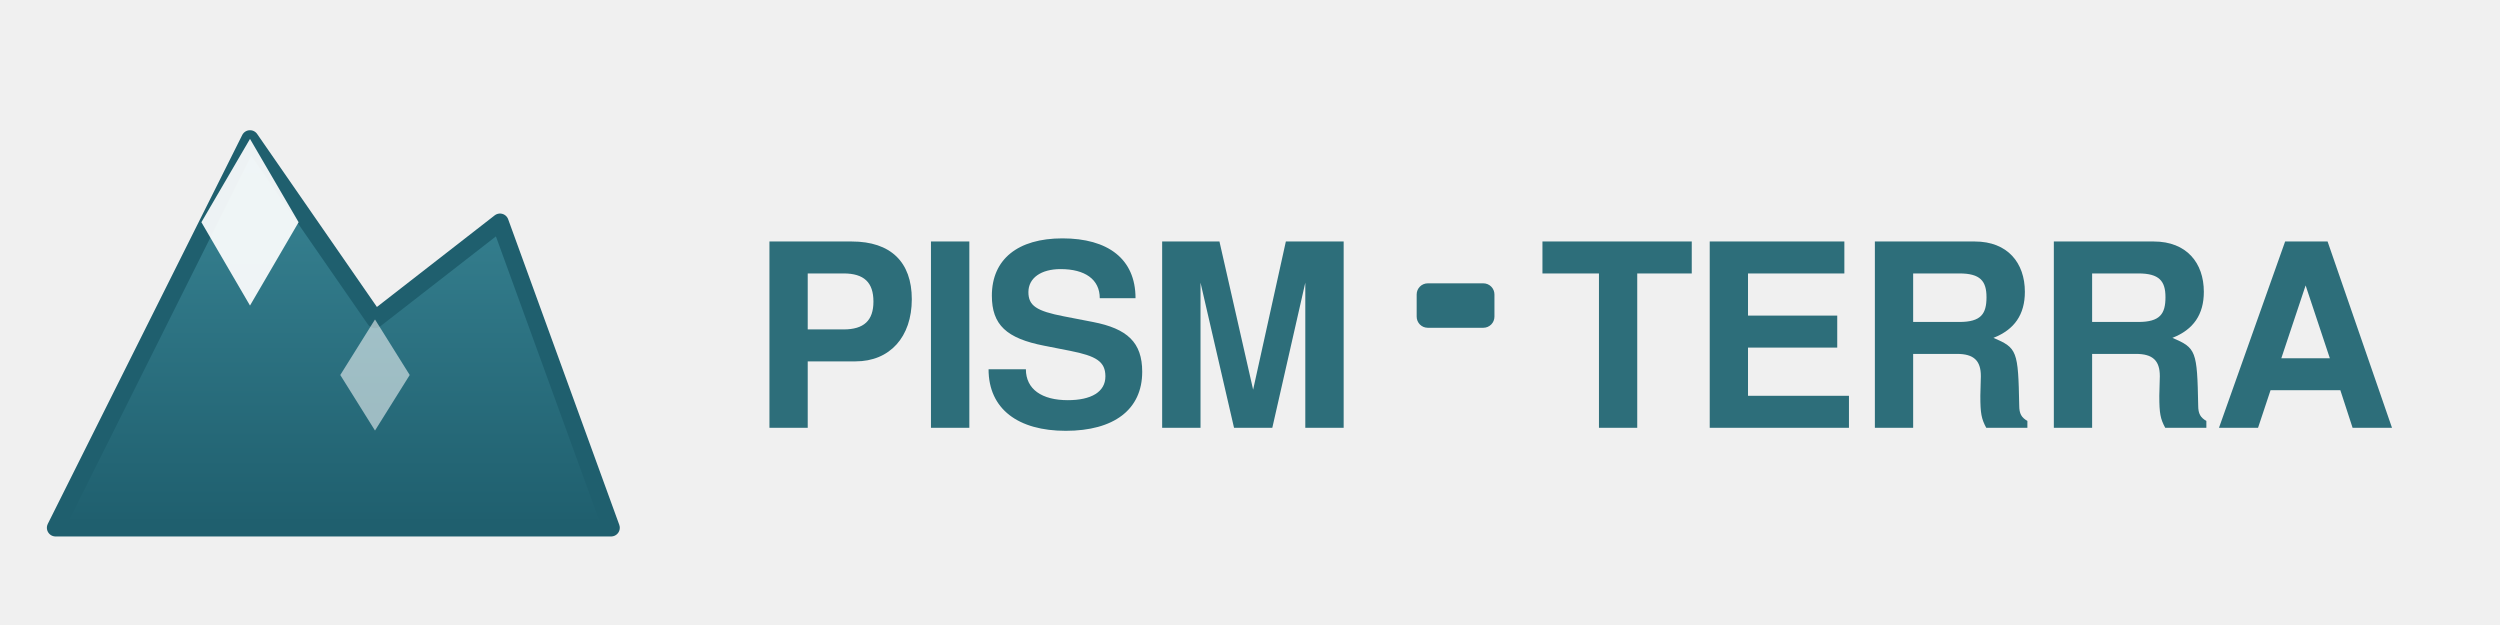
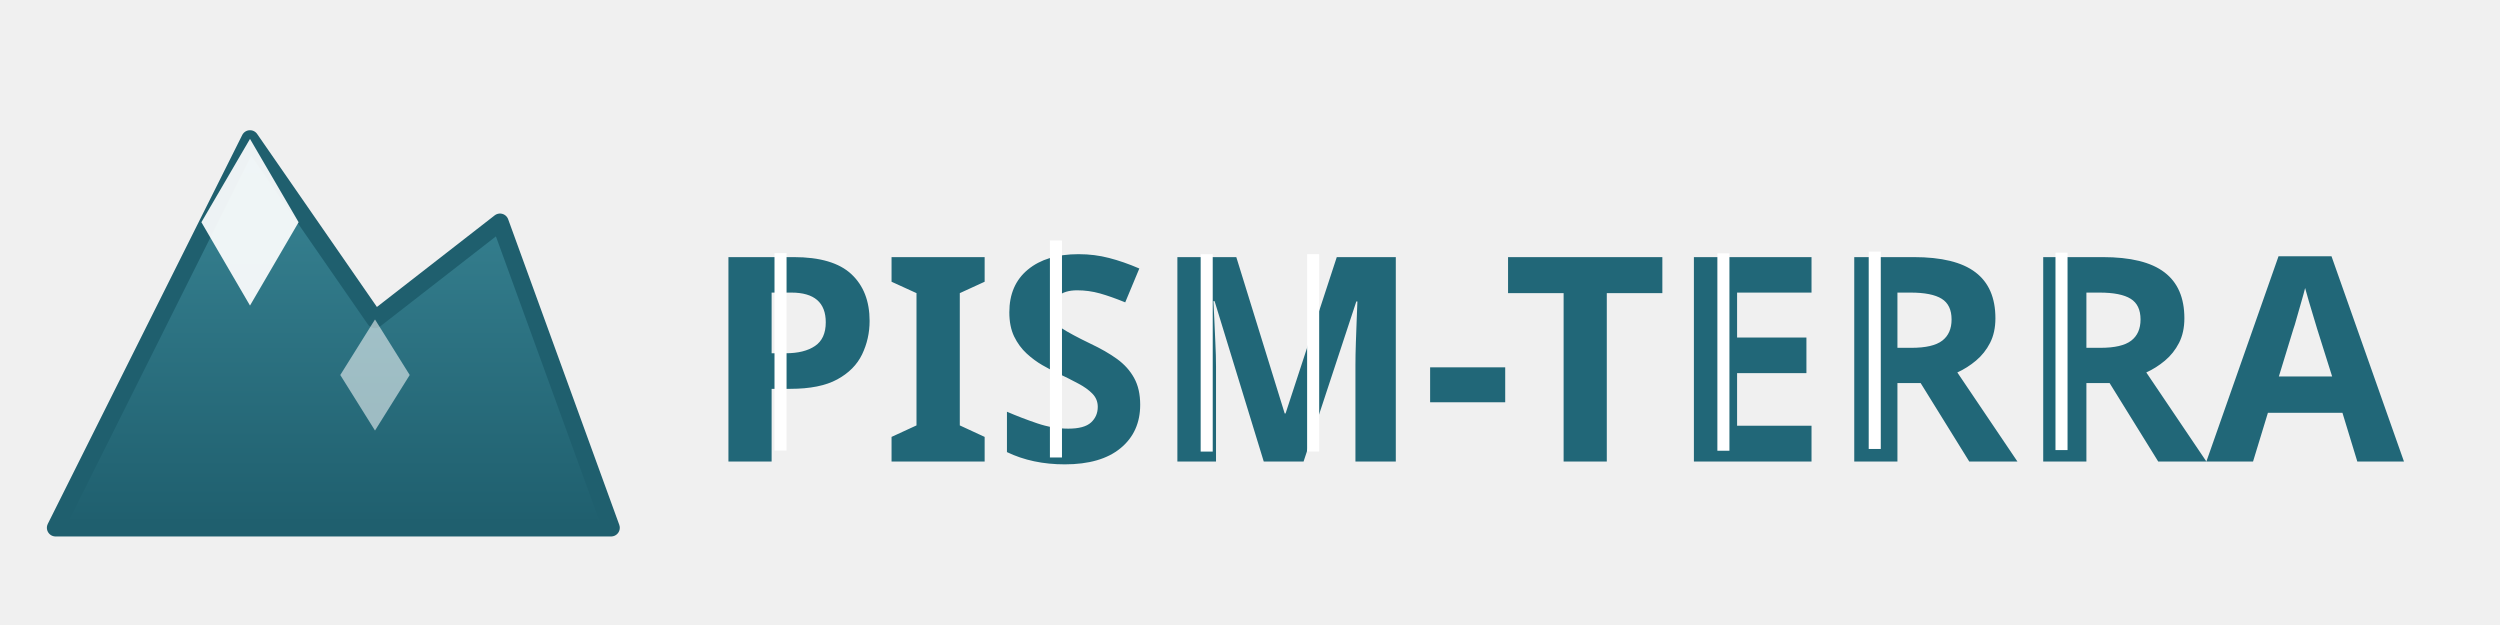
- <svg xmlns="http://www.w3.org/2000/svg" viewBox="0 0 360 90" role="img" aria-label="pism-terra">
-   <defs>
+ <svg xmlns="http://www.w3.org/2000/svg" viewBox="0 0 360 90" role="img" aria-label="pism-terra" version="1.1" id="svg5">
+   <defs id="defs2">
    <linearGradient id="pt-mountain" x1="0" y1="0" x2="0" y2="1">
-       <stop offset="0%" stop-color="#3A8696" />
-       <stop offset="100%" stop-color="#1F5F6E" />
+       <stop offset="0%" stop-color="#3A8696" id="stop1" />
+       <stop offset="100%" stop-color="#1F5F6E" id="stop2" />
    </linearGradient>
  </defs>
-   <g transform="translate(8 12)">
-     <polygon points="0,64 28,8 46,34 64,20 80,64" fill="url(#pt-mountain)" stroke="#1F5F6E" stroke-width="2.5" stroke-linejoin="round" stroke-linecap="round" />
-     <polygon points="28,8 35,20 28,32 21,20" fill="#FFFFFF" opacity="0.92" />
-     <polygon points="46,34 51,42 46,50 41,42" fill="#FFFFFF" opacity="0.55" />
+   <g transform="translate(8 12)" id="g4">
+     <polygon points="0,64 28,8 46,34 64,20 80,64" fill="url(#pt-mountain)" stroke="#1F5F6E" stroke-width="2.5" stroke-linejoin="round" stroke-linecap="round" id="polygon2" />
+     <polygon points="28,8 35,20 28,32 21,20" fill="#FFFFFF" opacity="0.92" id="polygon3" />
+     <polygon points="46,34 51,42 46,50 41,42" fill="#FFFFFF" opacity="0.55" id="polygon4" />
  </g>
-   <g transform="translate(108 12) scale(0.8)" font-family="'Helvetica Neue', 'Arial Black', 'Avenir Next', sans-serif" font-weight="900" fill="#2D6E7A" letter-spacing="-1">
-     <text x="0" y="62" font-size="46">PISM</text>
-     <rect x="120" y="36" width="14" height="8" rx="2" fill="#2D6E7A" />
-     <text x="142" y="62" font-size="46">TERRA</text>
-   </g>
+   <text xml:space="preserve" style="font-size:41.23px;font-family:sans-serif;-inkscape-font-specification:sans-serif;writing-mode:lr-tb;direction:ltr;fill:#216778;fill-opacity:1;stroke-width:0.387" x="101.175" y="66.46" id="text6">
+     <tspan id="tspan5" x="101.175" y="66.46" style="font-style:normal;font-variant:normal;font-weight:900;font-stretch:normal;font-size:41.23px;font-family:'Apple SD Gothic Neo';-inkscape-font-specification:'Apple SD Gothic Neo, Heavy';font-variant-ligatures:normal;font-variant-caps:normal;font-variant-numeric:normal;font-variant-east-asian:normal;fill:#216778;fill-opacity:1;stroke-width:0.387">PISM-TERRA</tspan>
+   </text>
+   <rect style="fill:#ffffff;fill-opacity:1;stroke-width:0.79" id="rect6" width="1.736" height="28.424" x="111.528" y="-64.877" transform="scale(1,-1)" />
+   <rect style="fill:#ffffff;fill-opacity:1;stroke-width:0.828" id="rect6-6" width="1.736" height="31.245" x="151.188" y="-65.877" transform="scale(1,-1)" />
+   <rect style="fill:#ffffff;fill-opacity:1;stroke-width:0.79" id="rect6-3" width="1.736" height="28.424" x="172.896" y="-65.028" transform="scale(1,-1)" />
+   <rect style="fill:#ffffff;fill-opacity:1;stroke-width:0.79" id="rect6-8" width="1.736" height="28.424" x="188.226" y="-65.019" transform="scale(1,-1)" />
+   <rect style="fill:#ffffff;fill-opacity:1;stroke-width:0.79" id="rect6-38" width="1.736" height="28.424" x="247.302" y="-64.906" transform="scale(1,-1)" />
+   <rect style="fill:#ffffff;fill-opacity:1;stroke-width:0.79" id="rect6-5" width="1.736" height="28.424" x="295.99" y="-64.811" transform="scale(1,-1)" />
+   <rect style="fill:#ffffff;fill-opacity:1;stroke-width:0.79" id="rect6-54" width="1.736" height="28.424" x="269.095" y="-64.651" transform="scale(1,-1)" />
</svg>
